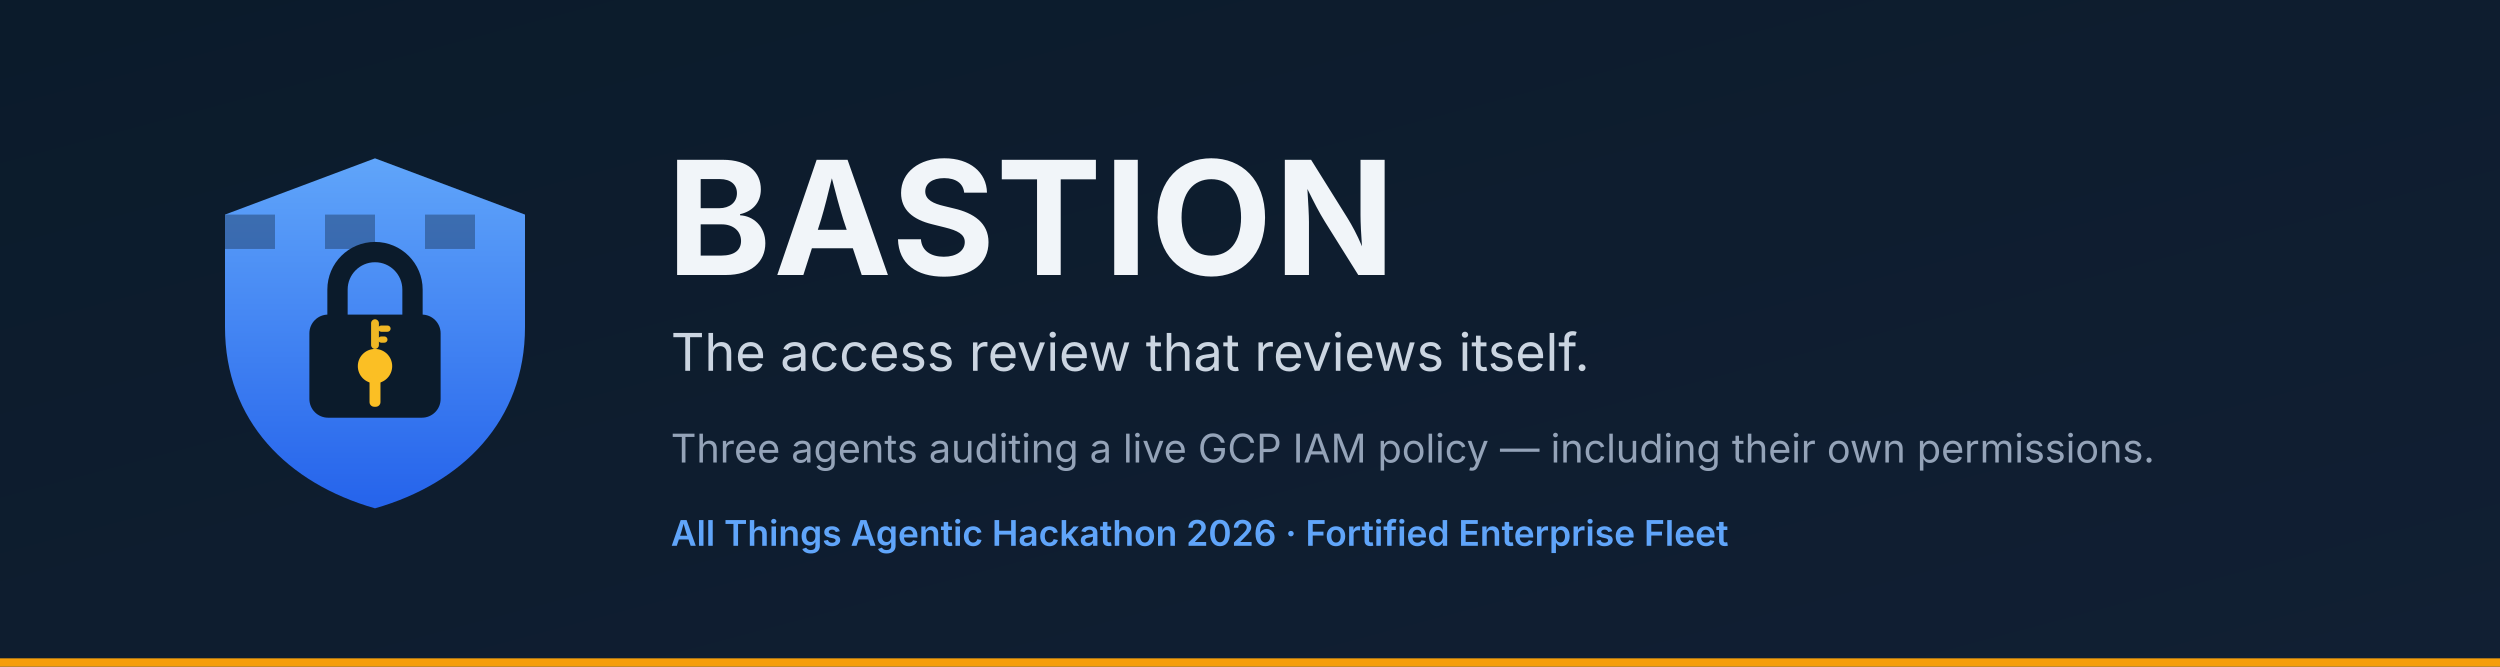
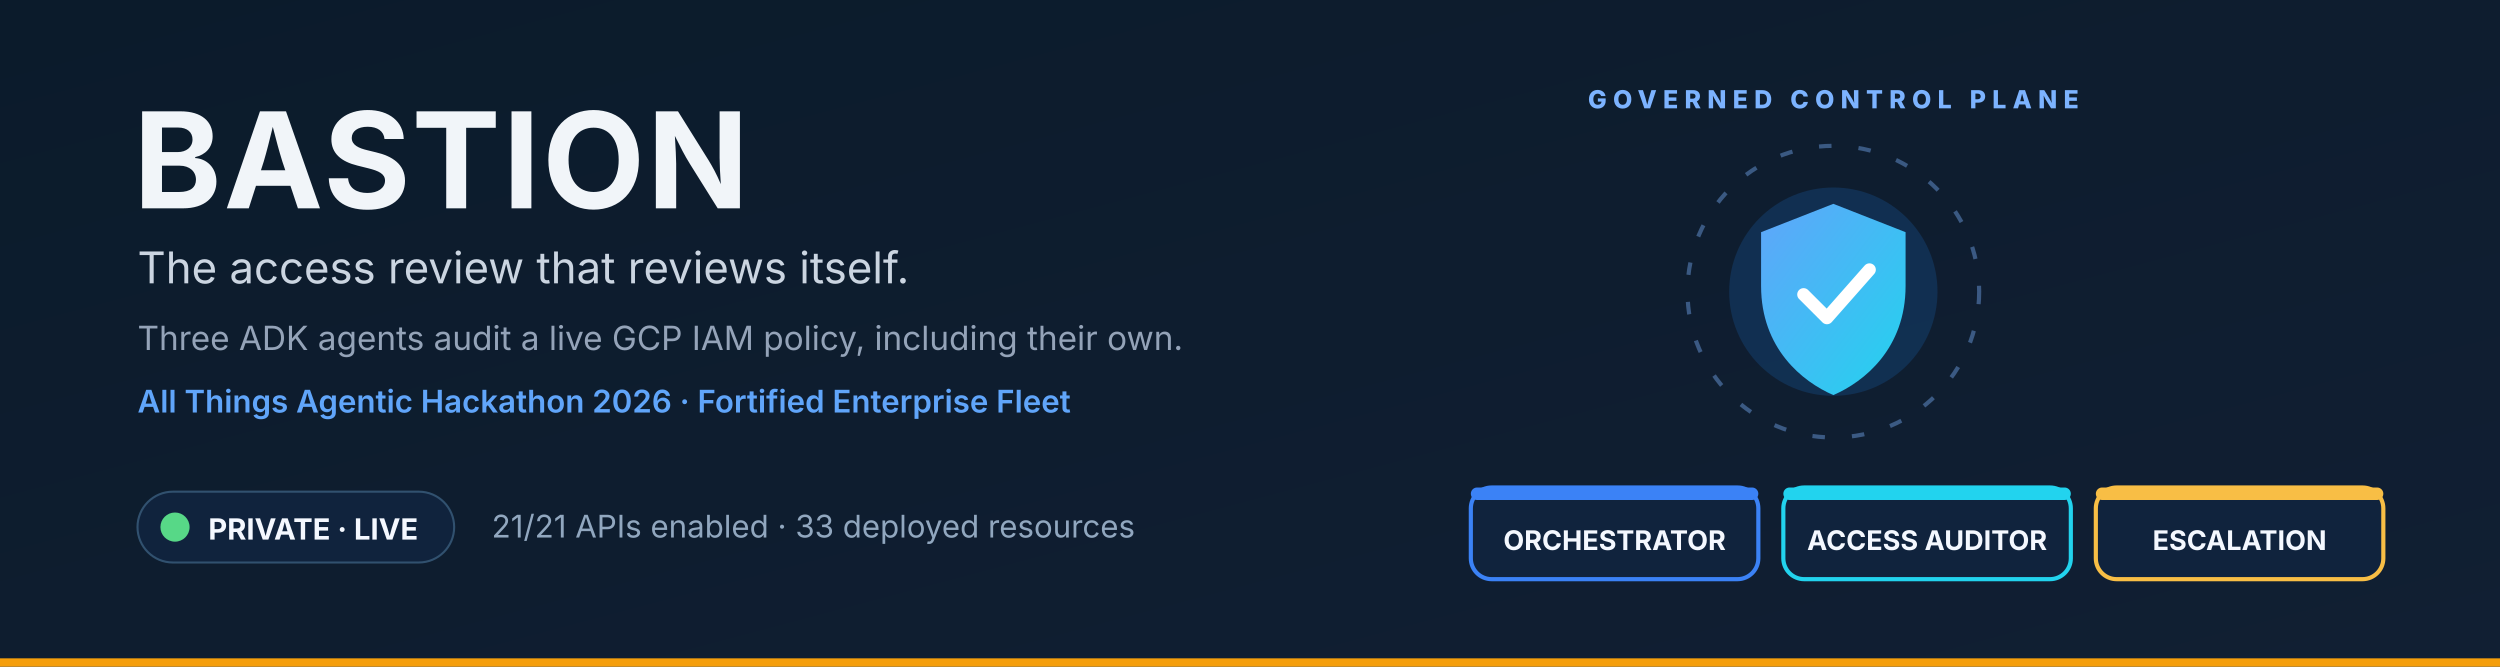
- <svg xmlns="http://www.w3.org/2000/svg" viewBox="0 0 1200 320" width="1200" height="320" role="img" aria-label="Bastion — the access review that reviews itself">
+ <svg xmlns="http://www.w3.org/2000/svg" viewBox="0 0 1200 320" width="1200" height="320" role="img" aria-label="Bastion — a private enterprise agent fleet for access governance">
  <defs>
    <linearGradient id="bg" x1="0" y1="0" x2="1" y2="1">
      <stop offset="0" stop-color="#0B1B2B" />
      <stop offset="1" stop-color="#111F33" />
    </linearGradient>
-     <linearGradient id="shield" x1="0" y1="0" x2="0" y2="1">
+     <linearGradient id="core" x1="0" y1="0" x2="1" y2="1">
      <stop offset="0" stop-color="#60A5FA" />
-       <stop offset="1" stop-color="#2563EB" />
+       <stop offset="1" stop-color="#22D3EE" />
    </linearGradient>
-     <linearGradient id="sweep" x1="0" y1="0" x2="1" y2="0">
-       <stop offset="0" stop-color="#FBBF24" stop-opacity="0" />
-       <stop offset="0.5" stop-color="#FBBF24" stop-opacity="0.6" />
-       <stop offset="1" stop-color="#FBBF24" stop-opacity="0" />
-     </linearGradient>
-     <clipPath id="shieldClip">
-       <path d="M128 16 L224 52 v72 c0 60-40 100-96 116 C72 224 32 184 32 124 V52 Z" />
-     </clipPath>
  </defs>
  <rect width="1200" height="320" fill="url(#bg)" />
  <rect x="0" y="316" width="1200" height="4" fill="#F59E0B" />
-   <g transform="translate(84,64) scale(0.75)">
-     <path d="M128 16 L224 52 v72 c0 60-40 100-96 116 C72 224 32 184 32 124 V52 Z" fill="url(#shield)" />
-     <path d="M32 52 h32 v22 h-32 Z M96 52 h32 v22 h-32 Z M160 52 h32 v22 h-32 Z" fill="#0B1B2B" opacity="0.35" />
-     <g clip-path="url(#shieldClip)">
-       <rect x="-140" y="16" width="120" height="240" fill="url(#sweep)">
-         <animate attributeName="x" values="-140;-140;260;260" keyTimes="0;0.45;0.78;1" dur="6s" repeatCount="indefinite" />
-       </rect>
+   <g font-family="Segoe UI, Inter, Helvetica, Arial, sans-serif">
+     <text x="64" y="100" font-size="64" font-weight="700" letter-spacing="1" fill="#F1F5F9">BASTION</text>
+     <text x="66" y="136" font-size="21" fill="#CBD5E1">The access review that reviews itself.</text>
+     <text x="66" y="168" font-size="16" fill="#94A3B8">Three ADK agents audit a live GCP IAM policy, including their own.</text>
+     <text x="66" y="198" font-size="15" font-weight="600" fill="#60A5FA">All Things Agentic Hackathon 2026 · Fortified Enterprise Fleet</text>
+     <g transform="translate(66 236)">
+       <rect width="152" height="34" rx="17" fill="#10233D" stroke="#31516F" />
+       <circle cx="18" cy="17" r="7" fill="#57D887">
+         <animate attributeName="opacity" values="1;.35;1" dur="1.5s" repeatCount="indefinite" />
+       </circle>
+       <text x="34" y="23" font-size="14" font-weight="700" fill="#F4F8FF">PRIVATE · LIVE</text>
    </g>
-     <g fill="none" stroke="#0B1B2B" stroke-width="13" stroke-linecap="round">
-       <path d="M104 116 v-16 a24 24 0 0 1 48 0 v16">
-         <animateTransform attributeName="transform" type="translate" values="0 0; 0 0; 0 -16; 0 -16; 0 0; 0 0" keyTimes="0;0.22;0.34;0.66;0.78;1" dur="6s" repeatCount="indefinite" />
-       </path>
-     </g>
-     <rect x="86" y="116" width="84" height="66" rx="12" fill="#0B1B2B" />
-     <g transform="translate(128 149)">
-       <circle r="11" fill="#FBBF24" />
-       <rect x="-3.5" y="6" width="7" height="20" rx="3" fill="#FBBF24" />
-       <g>
-         <rect x="-2.5" y="-30" width="5" height="19" rx="2.5" fill="#FBBF24" opacity="0.95" />
-         <rect x="2" y="-26" width="8" height="4" rx="2" fill="#FBBF24" opacity="0.95" />
-         <rect x="2" y="-19" width="6" height="4" rx="2" fill="#FBBF24" opacity="0.95" />
-         <animateTransform attributeName="transform" type="rotate" values="0;0;90;90;0;0" keyTimes="0;0.18;0.32;0.68;0.8;1" dur="6s" repeatCount="indefinite" />
+     <text x="236" y="258" font-size="15" fill="#91A7BF">21/21 APIs enabled · 33 deployed resources</text>
+     <text x="880" y="52" text-anchor="middle" font-size="12" font-weight="800" letter-spacing="3" fill="#7CB3FF">GOVERNED CONTROL PLANE</text>
+     <g transform="translate(880 140)">
+       <circle r="70" fill="none" stroke="#7CB3FF" stroke-width="2" stroke-dasharray="6 13" opacity=".4">
+         <animateTransform attributeName="transform" type="rotate" values="0;22;0" keyTimes="0;0.5;1" dur="6s" repeatCount="indefinite" />
+       </circle>
+       <circle r="50" fill="#12355C" opacity=".75">
+         <animate attributeName="r" values="46;53;46" dur="3s" repeatCount="indefinite" />
+       </circle>
+       <g transform="scale(0.34)">
+         <path d="M0 -124 L102 -84 V-8 C102 80 44 127 0 146 C-44 127-102 80-102-8 V-84Z" fill="url(#core)" />
+         <path d="M-42 4 L-9 37 L51 -31" fill="none" stroke="white" stroke-width="18" stroke-linecap="round" stroke-linejoin="round" />
      </g>
    </g>
+     <g transform="translate(706 234)">
+       <rect width="138" height="44" rx="10" fill="#10233D" stroke="#3B82F6" stroke-width="2" />
+       <rect width="138" height="6" rx="3" fill="#3B82F6" />
+       <text x="69" y="30" text-anchor="middle" font-size="13" font-weight="700" fill="#F4F8FF">ORCHESTRATOR</text>
+     </g>
+     <g transform="translate(856 234)">
+       <rect width="138" height="44" rx="10" fill="#10233D" stroke="#22D3EE" stroke-width="2" />
+       <rect width="138" height="6" rx="3" fill="#22D3EE" />
+       <text x="69" y="30" text-anchor="middle" font-size="13" font-weight="700" fill="#F4F8FF">ACCESS AUDITOR</text>
+     </g>
+     <g transform="translate(1006 234)">
+       <rect width="138" height="44" rx="10" fill="#10233D" stroke="#F8BE45" stroke-width="2" />
+       <rect width="138" height="6" rx="3" fill="#F8BE45" />
+       <text x="69" y="30" text-anchor="middle" font-size="13" font-weight="700" fill="#F4F8FF">ESCALATION</text>
+     </g>
  </g>
-   <text x="320" y="132" font-family="Segoe UI, Inter, Helvetica, Arial, sans-serif" font-size="76" font-weight="700" fill="#F1F5F9" letter-spacing="1">BASTION</text>
-   <text x="322" y="178" font-family="Segoe UI, Inter, Helvetica, Arial, sans-serif" font-size="25" fill="#CBD5E1">The access review that reviews itself.</text>
-   <text x="322" y="222" font-family="Segoe UI, Inter, Helvetica, Arial, sans-serif" font-size="19" fill="#94A3B8">Three agents auditing a live GCP IAM policy — including their own permissions.</text>
-   <text x="322" y="262" font-family="Segoe UI, Inter, Helvetica, Arial, sans-serif" font-size="17" font-weight="600" fill="#60A5FA">All Things Agentic Hackathon 2026 · Fortified Enterprise Fleet</text>
</svg>
